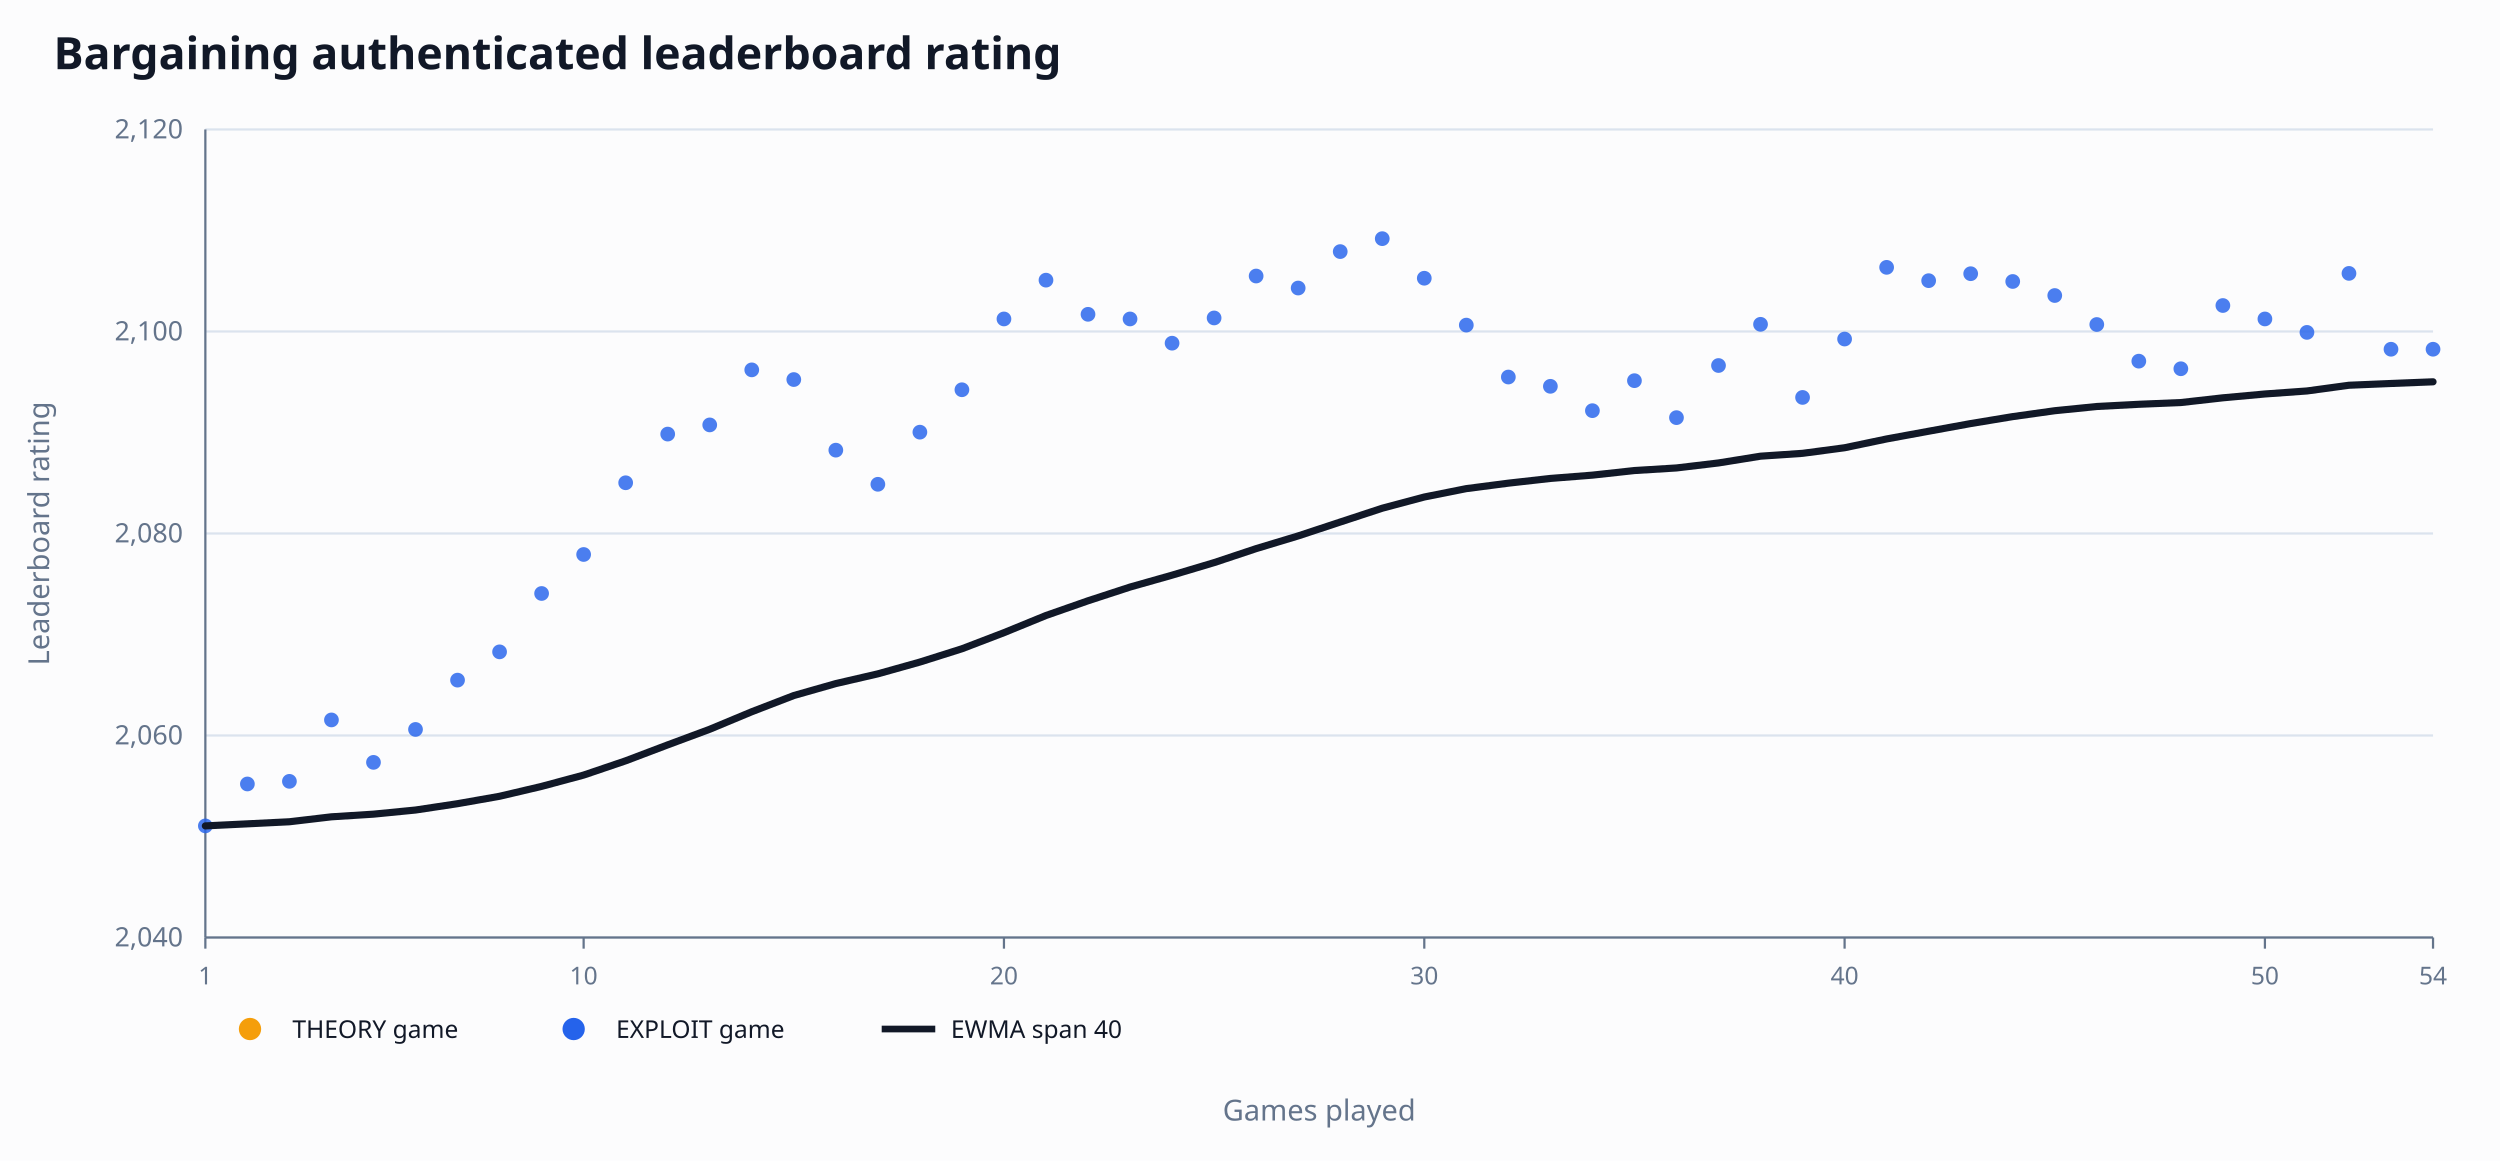
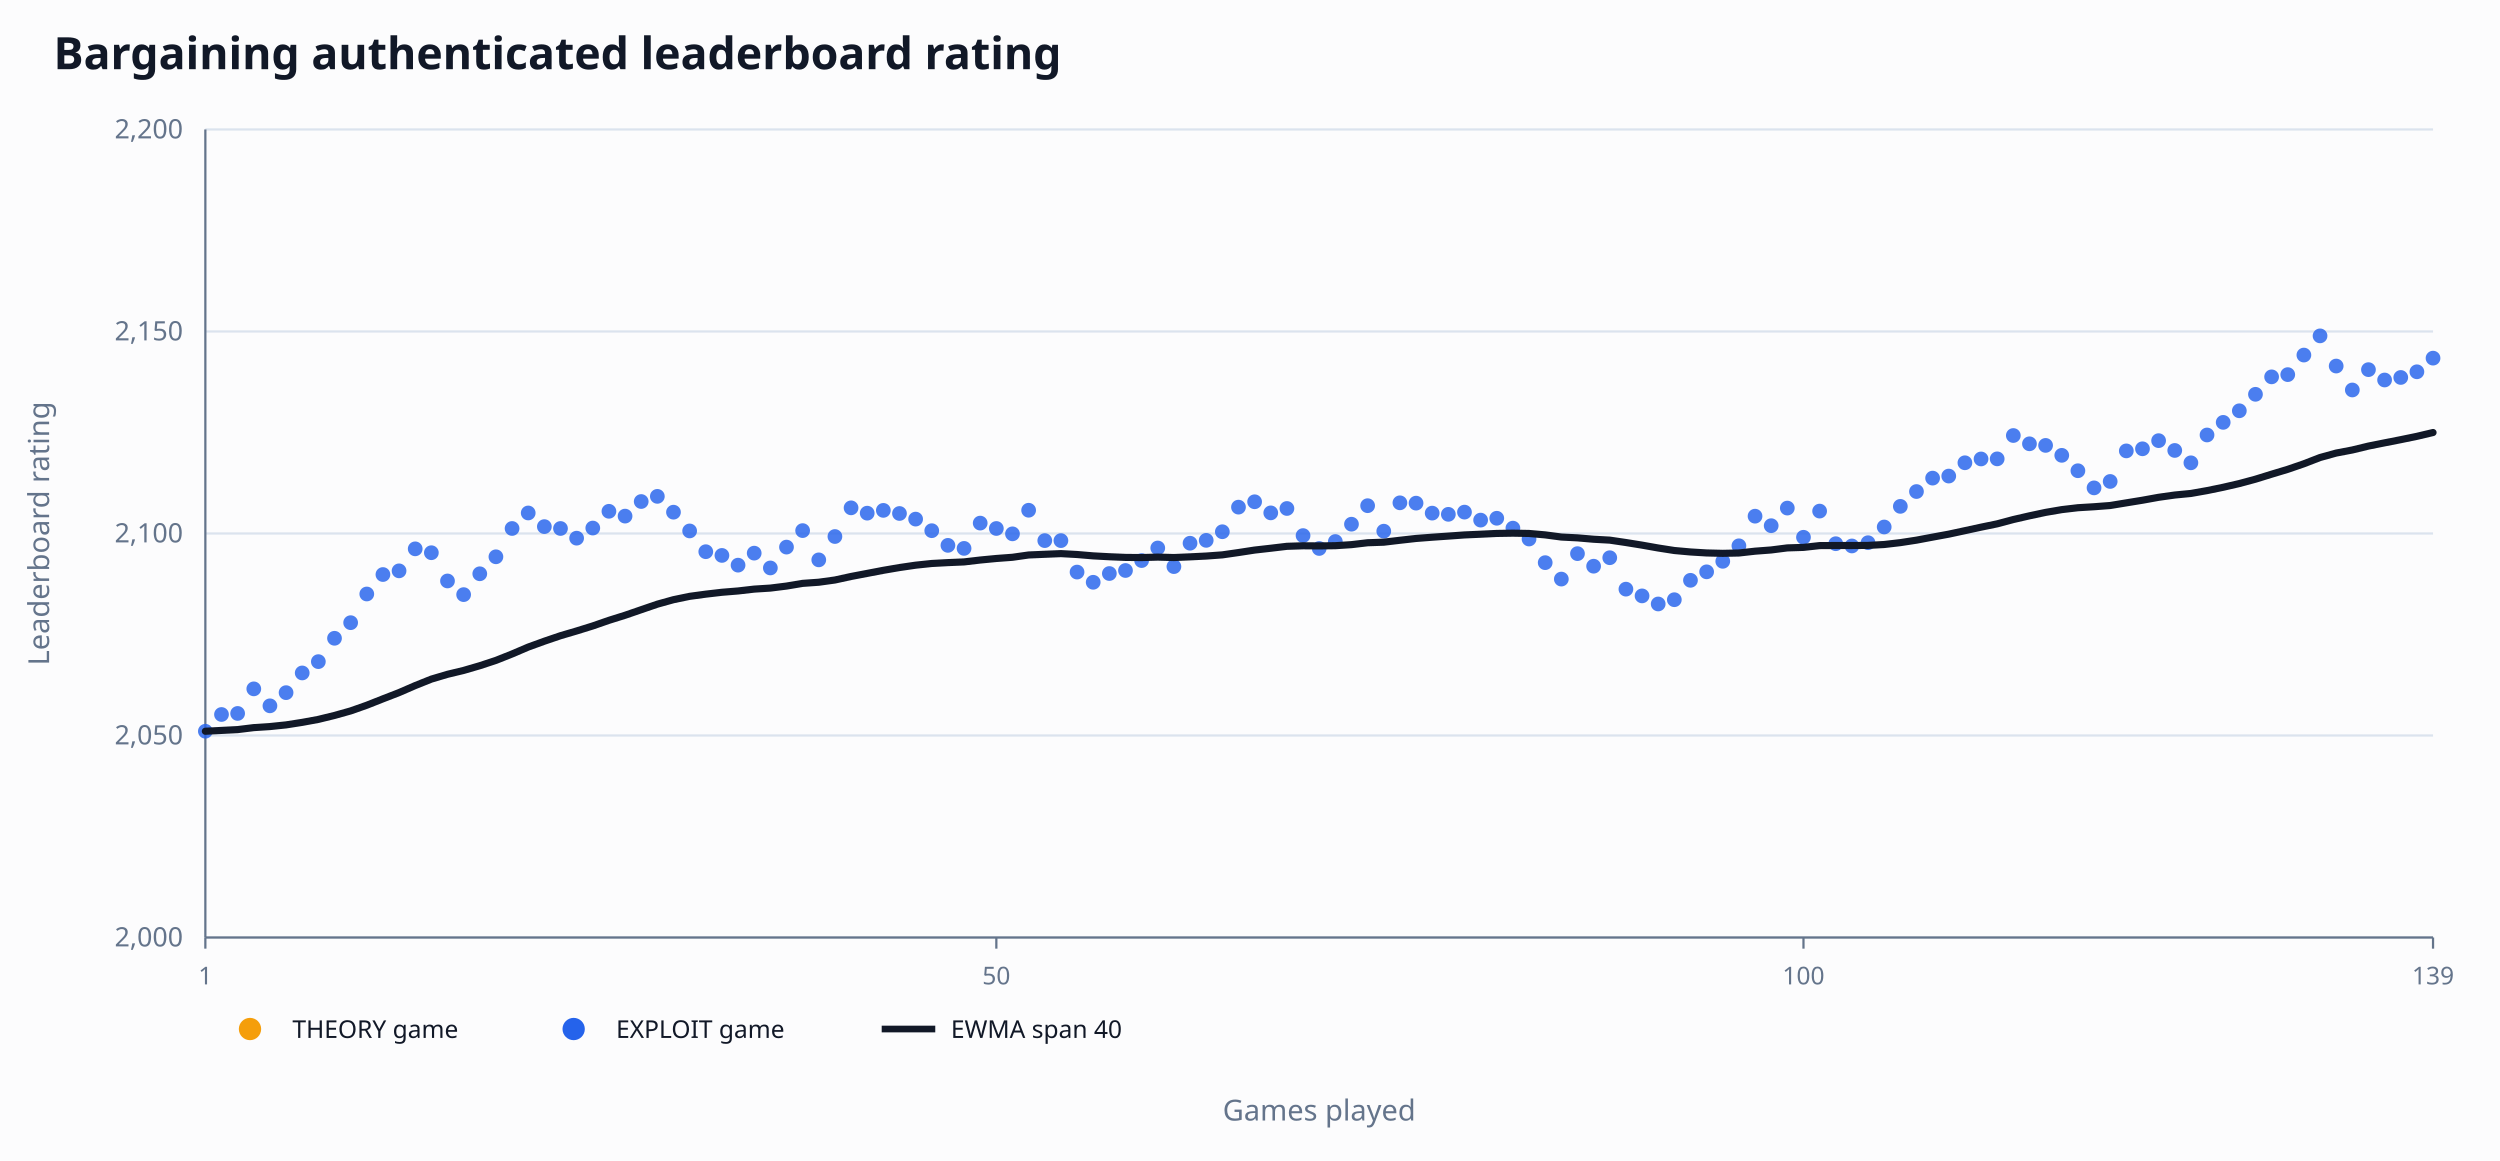
<svg xmlns="http://www.w3.org/2000/svg" width="1120" height="520" viewBox="0 0 1120 520">
  <rect width="100%" height="100%" fill="#fcfcfd" />
  <text x="24" y="31" font-family="system-ui,sans-serif" font-size="20" font-weight="700" fill="#111827">Bargaining authenticated leaderboard rating</text>
  <line x1="92" y1="420.00" x2="1090" y2="420.00" stroke="#dbe3ee" stroke-width="1" />
-   <text x="82" y="424.00" text-anchor="end" font-family="system-ui,sans-serif" font-size="12" fill="#64748b">2,040</text>
+   <text x="82" y="424.00" text-anchor="end" font-family="system-ui,sans-serif" font-size="12" fill="#64748b">2,000</text>
  <line x1="92" y1="329.50" x2="1090" y2="329.50" stroke="#dbe3ee" stroke-width="1" />
-   <text x="82" y="333.50" text-anchor="end" font-family="system-ui,sans-serif" font-size="12" fill="#64748b">2,060</text>
+   <text x="82" y="333.50" text-anchor="end" font-family="system-ui,sans-serif" font-size="12" fill="#64748b">2,050</text>
  <line x1="92" y1="239.00" x2="1090" y2="239.00" stroke="#dbe3ee" stroke-width="1" />
-   <text x="82" y="243.00" text-anchor="end" font-family="system-ui,sans-serif" font-size="12" fill="#64748b">2,080</text>
+   <text x="82" y="243.00" text-anchor="end" font-family="system-ui,sans-serif" font-size="12" fill="#64748b">2,100</text>
  <line x1="92" y1="148.50" x2="1090" y2="148.50" stroke="#dbe3ee" stroke-width="1" />
-   <text x="82" y="152.50" text-anchor="end" font-family="system-ui,sans-serif" font-size="12" fill="#64748b">2,100</text>
+   <text x="82" y="152.50" text-anchor="end" font-family="system-ui,sans-serif" font-size="12" fill="#64748b">2,150</text>
  <line x1="92" y1="58.00" x2="1090" y2="58.00" stroke="#dbe3ee" stroke-width="1" />
-   <text x="82" y="62.00" text-anchor="end" font-family="system-ui,sans-serif" font-size="12" fill="#64748b">2,120</text>
+   <text x="82" y="62.00" text-anchor="end" font-family="system-ui,sans-serif" font-size="12" fill="#64748b">2,200</text>
  <line x1="92.00" y1="420" x2="92.00" y2="425" stroke="#64748b" />
  <text x="92.00" y="441" text-anchor="middle" font-family="system-ui,sans-serif" font-size="11" fill="#64748b">1</text>
-   <line x1="261.47" y1="420" x2="261.47" y2="425" stroke="#64748b" />
-   <text x="261.47" y="441" text-anchor="middle" font-family="system-ui,sans-serif" font-size="11" fill="#64748b">10</text>
-   <line x1="449.77" y1="420" x2="449.77" y2="425" stroke="#64748b" />
-   <text x="449.77" y="441" text-anchor="middle" font-family="system-ui,sans-serif" font-size="11" fill="#64748b">20</text>
-   <line x1="638.08" y1="420" x2="638.08" y2="425" stroke="#64748b" />
-   <text x="638.08" y="441" text-anchor="middle" font-family="system-ui,sans-serif" font-size="11" fill="#64748b">30</text>
-   <line x1="826.38" y1="420" x2="826.38" y2="425" stroke="#64748b" />
-   <text x="826.38" y="441" text-anchor="middle" font-family="system-ui,sans-serif" font-size="11" fill="#64748b">40</text>
-   <line x1="1014.68" y1="420" x2="1014.68" y2="425" stroke="#64748b" />
-   <text x="1014.68" y="441" text-anchor="middle" font-family="system-ui,sans-serif" font-size="11" fill="#64748b">50</text>
+   <line x1="446.36" y1="420" x2="446.36" y2="425" stroke="#64748b" />
+   <text x="446.36" y="441" text-anchor="middle" font-family="system-ui,sans-serif" font-size="11" fill="#64748b">50</text>
+   <line x1="807.96" y1="420" x2="807.96" y2="425" stroke="#64748b" />
+   <text x="807.96" y="441" text-anchor="middle" font-family="system-ui,sans-serif" font-size="11" fill="#64748b">100</text>
  <line x1="1090.00" y1="420" x2="1090.00" y2="425" stroke="#64748b" />
-   <text x="1090.00" y="441" text-anchor="middle" font-family="system-ui,sans-serif" font-size="11" fill="#64748b">54</text>
+   <text x="1090.00" y="441" text-anchor="middle" font-family="system-ui,sans-serif" font-size="11" fill="#64748b">139</text>
  <line x1="92" y1="58" x2="92" y2="420" stroke="#64748b" />
  <line x1="92" y1="420" x2="1090" y2="420" stroke="#64748b" />
  <text x="591.00" y="502" text-anchor="middle" font-family="system-ui,sans-serif" font-size="13" fill="#64748b">Games played</text>
  <text x="22" y="239.00" text-anchor="middle" transform="rotate(-90 22 239.00)" font-family="system-ui,sans-serif" font-size="13" fill="#64748b">Leaderboard rating</text>
-   <circle cx="92.00" cy="370.00" r="3.3" fill="#2563eb" opacity="0.82" />
-   <circle cx="110.83" cy="351.22" r="3.3" fill="#2563eb" opacity="0.82" />
-   <circle cx="129.66" cy="350.04" r="3.3" fill="#2563eb" opacity="0.82" />
-   <circle cx="148.49" cy="322.53" r="3.3" fill="#2563eb" opacity="0.82" />
-   <circle cx="167.32" cy="341.54" r="3.3" fill="#2563eb" opacity="0.82" />
-   <circle cx="186.15" cy="326.79" r="3.3" fill="#2563eb" opacity="0.82" />
-   <circle cx="204.98" cy="304.70" r="3.3" fill="#2563eb" opacity="0.82" />
-   <circle cx="223.81" cy="292.03" r="3.3" fill="#2563eb" opacity="0.82" />
-   <circle cx="242.64" cy="265.88" r="3.3" fill="#2563eb" opacity="0.82" />
-   <circle cx="261.47" cy="248.41" r="3.3" fill="#2563eb" opacity="0.82" />
-   <circle cx="280.30" cy="216.28" r="3.3" fill="#2563eb" opacity="0.82" />
-   <circle cx="299.13" cy="194.47" r="3.3" fill="#2563eb" opacity="0.82" />
-   <circle cx="317.96" cy="190.36" r="3.3" fill="#2563eb" opacity="0.82" />
-   <circle cx="336.79" cy="165.70" r="3.3" fill="#2563eb" opacity="0.82" />
-   <circle cx="355.62" cy="170.04" r="3.3" fill="#2563eb" opacity="0.82" />
-   <circle cx="374.45" cy="201.67" r="3.3" fill="#2563eb" opacity="0.82" />
-   <circle cx="393.28" cy="216.96" r="3.3" fill="#2563eb" opacity="0.82" />
-   <circle cx="412.11" cy="193.61" r="3.3" fill="#2563eb" opacity="0.82" />
-   <circle cx="430.94" cy="174.61" r="3.3" fill="#2563eb" opacity="0.82" />
-   <circle cx="449.77" cy="142.89" r="3.3" fill="#2563eb" opacity="0.82" />
-   <circle cx="468.60" cy="125.51" r="3.3" fill="#2563eb" opacity="0.82" />
-   <circle cx="487.43" cy="140.81" r="3.3" fill="#2563eb" opacity="0.82" />
-   <circle cx="506.26" cy="142.89" r="3.3" fill="#2563eb" opacity="0.82" />
-   <circle cx="525.09" cy="153.75" r="3.3" fill="#2563eb" opacity="0.82" />
-   <circle cx="543.92" cy="142.44" r="3.3" fill="#2563eb" opacity="0.82" />
-   <circle cx="562.75" cy="123.66" r="3.3" fill="#2563eb" opacity="0.82" />
-   <circle cx="581.58" cy="129.04" r="3.3" fill="#2563eb" opacity="0.82" />
-   <circle cx="600.42" cy="112.71" r="3.3" fill="#2563eb" opacity="0.82" />
-   <circle cx="619.25" cy="106.92" r="3.3" fill="#2563eb" opacity="0.82" />
-   <circle cx="638.08" cy="124.65" r="3.3" fill="#2563eb" opacity="0.82" />
-   <circle cx="656.91" cy="145.65" r="3.3" fill="#2563eb" opacity="0.82" />
-   <circle cx="675.74" cy="168.91" r="3.3" fill="#2563eb" opacity="0.82" />
-   <circle cx="694.57" cy="173.07" r="3.3" fill="#2563eb" opacity="0.82" />
-   <circle cx="713.40" cy="183.98" r="3.3" fill="#2563eb" opacity="0.82" />
-   <circle cx="732.23" cy="170.54" r="3.3" fill="#2563eb" opacity="0.82" />
-   <circle cx="751.06" cy="187.10" r="3.3" fill="#2563eb" opacity="0.82" />
-   <circle cx="769.89" cy="163.75" r="3.3" fill="#2563eb" opacity="0.82" />
-   <circle cx="788.72" cy="145.29" r="3.3" fill="#2563eb" opacity="0.82" />
-   <circle cx="807.55" cy="178.05" r="3.3" fill="#2563eb" opacity="0.82" />
-   <circle cx="826.38" cy="151.89" r="3.3" fill="#2563eb" opacity="0.82" />
-   <circle cx="845.21" cy="119.77" r="3.3" fill="#2563eb" opacity="0.82" />
-   <circle cx="864.04" cy="125.74" r="3.3" fill="#2563eb" opacity="0.82" />
-   <circle cx="882.87" cy="122.62" r="3.3" fill="#2563eb" opacity="0.82" />
-   <circle cx="901.70" cy="126.10" r="3.3" fill="#2563eb" opacity="0.82" />
-   <circle cx="920.53" cy="132.39" r="3.3" fill="#2563eb" opacity="0.82" />
-   <circle cx="939.36" cy="145.38" r="3.3" fill="#2563eb" opacity="0.82" />
-   <circle cx="958.19" cy="161.80" r="3.3" fill="#2563eb" opacity="0.82" />
-   <circle cx="977.02" cy="165.20" r="3.3" fill="#2563eb" opacity="0.82" />
-   <circle cx="995.85" cy="136.87" r="3.3" fill="#2563eb" opacity="0.82" />
-   <circle cx="1014.68" cy="142.89" r="3.3" fill="#2563eb" opacity="0.82" />
-   <circle cx="1033.51" cy="148.91" r="3.3" fill="#2563eb" opacity="0.82" />
-   <circle cx="1052.34" cy="122.48" r="3.3" fill="#2563eb" opacity="0.82" />
-   <circle cx="1071.17" cy="156.46" r="3.3" fill="#2563eb" opacity="0.82" />
-   <circle cx="1090.00" cy="156.46" r="3.3" fill="#2563eb" opacity="0.82" />
-   <polyline points="92.00,370.00 110.83,369.08 129.66,368.15 148.49,365.93 167.32,364.74 186.15,362.89 204.98,360.05 223.81,356.73 242.64,352.30 261.47,347.23 280.30,340.84 299.13,333.70 317.96,326.71 336.79,318.86 355.62,311.60 374.45,306.24 393.28,301.88 412.11,296.60 430.94,290.65 449.77,283.44 468.60,275.74 487.43,269.15 506.26,263.00 525.09,257.67 543.92,252.05 562.75,245.78 581.58,240.09 600.42,233.87 619.25,227.68 638.08,222.66 656.91,218.90 675.74,216.46 694.57,214.34 713.40,212.86 732.23,210.80 751.06,209.64 769.89,207.40 788.72,204.37 807.55,203.09 826.38,200.59 845.21,196.65 864.04,193.19 882.87,189.75 901.70,186.64 920.53,184.00 939.36,182.11 958.19,181.12 977.02,180.34 995.85,178.22 1014.68,176.50 1033.51,175.15 1052.34,172.59 1071.17,171.80 1090.00,171.05" fill="none" stroke="#111827" stroke-width="3.2" stroke-linejoin="round" stroke-linecap="round" />
+   <circle cx="92.00" cy="327.60" r="3.3" fill="#2563eb" opacity="0.82" />
+   <circle cx="99.23" cy="320.09" r="3.3" fill="#2563eb" opacity="0.82" />
+   <circle cx="106.46" cy="319.62" r="3.3" fill="#2563eb" opacity="0.82" />
+   <circle cx="113.70" cy="308.61" r="3.3" fill="#2563eb" opacity="0.82" />
+   <circle cx="120.93" cy="316.21" r="3.3" fill="#2563eb" opacity="0.82" />
+   <circle cx="128.16" cy="310.31" r="3.3" fill="#2563eb" opacity="0.82" />
+   <circle cx="135.39" cy="301.48" r="3.3" fill="#2563eb" opacity="0.82" />
+   <circle cx="142.62" cy="296.41" r="3.3" fill="#2563eb" opacity="0.82" />
+   <circle cx="149.86" cy="285.95" r="3.3" fill="#2563eb" opacity="0.82" />
+   <circle cx="157.09" cy="278.96" r="3.3" fill="#2563eb" opacity="0.82" />
+   <circle cx="164.32" cy="266.11" r="3.3" fill="#2563eb" opacity="0.82" />
+   <circle cx="171.55" cy="257.39" r="3.3" fill="#2563eb" opacity="0.82" />
+   <circle cx="178.78" cy="255.74" r="3.3" fill="#2563eb" opacity="0.82" />
+   <circle cx="186.01" cy="245.88" r="3.3" fill="#2563eb" opacity="0.82" />
+   <circle cx="193.25" cy="247.62" r="3.3" fill="#2563eb" opacity="0.82" />
+   <circle cx="200.48" cy="260.27" r="3.3" fill="#2563eb" opacity="0.82" />
+   <circle cx="207.71" cy="266.39" r="3.3" fill="#2563eb" opacity="0.82" />
+   <circle cx="214.94" cy="257.05" r="3.3" fill="#2563eb" opacity="0.82" />
+   <circle cx="222.17" cy="249.44" r="3.3" fill="#2563eb" opacity="0.82" />
+   <circle cx="229.41" cy="236.76" r="3.3" fill="#2563eb" opacity="0.82" />
+   <circle cx="236.64" cy="229.81" r="3.3" fill="#2563eb" opacity="0.82" />
+   <circle cx="243.87" cy="235.92" r="3.3" fill="#2563eb" opacity="0.82" />
+   <circle cx="251.10" cy="236.76" r="3.3" fill="#2563eb" opacity="0.82" />
+   <circle cx="258.33" cy="241.10" r="3.3" fill="#2563eb" opacity="0.82" />
+   <circle cx="265.57" cy="236.57" r="3.3" fill="#2563eb" opacity="0.82" />
+   <circle cx="272.80" cy="229.06" r="3.3" fill="#2563eb" opacity="0.82" />
+   <circle cx="280.03" cy="231.22" r="3.3" fill="#2563eb" opacity="0.82" />
+   <circle cx="287.26" cy="224.68" r="3.3" fill="#2563eb" opacity="0.82" />
+   <circle cx="294.49" cy="222.37" r="3.3" fill="#2563eb" opacity="0.82" />
+   <circle cx="301.72" cy="229.46" r="3.3" fill="#2563eb" opacity="0.82" />
+   <circle cx="308.96" cy="237.86" r="3.3" fill="#2563eb" opacity="0.82" />
+   <circle cx="316.19" cy="247.16" r="3.3" fill="#2563eb" opacity="0.82" />
+   <circle cx="323.42" cy="248.83" r="3.3" fill="#2563eb" opacity="0.82" />
+   <circle cx="330.65" cy="253.19" r="3.3" fill="#2563eb" opacity="0.82" />
+   <circle cx="337.88" cy="247.81" r="3.3" fill="#2563eb" opacity="0.82" />
+   <circle cx="345.12" cy="254.44" r="3.3" fill="#2563eb" opacity="0.82" />
+   <circle cx="352.35" cy="245.10" r="3.3" fill="#2563eb" opacity="0.82" />
+   <circle cx="359.58" cy="237.71" r="3.3" fill="#2563eb" opacity="0.82" />
+   <circle cx="366.81" cy="250.82" r="3.3" fill="#2563eb" opacity="0.82" />
+   <circle cx="374.04" cy="240.36" r="3.3" fill="#2563eb" opacity="0.82" />
+   <circle cx="381.28" cy="227.51" r="3.3" fill="#2563eb" opacity="0.82" />
+   <circle cx="388.51" cy="229.90" r="3.3" fill="#2563eb" opacity="0.82" />
+   <circle cx="395.74" cy="228.65" r="3.3" fill="#2563eb" opacity="0.82" />
+   <circle cx="402.97" cy="230.04" r="3.3" fill="#2563eb" opacity="0.82" />
+   <circle cx="410.20" cy="232.56" r="3.3" fill="#2563eb" opacity="0.82" />
+   <circle cx="417.43" cy="237.75" r="3.3" fill="#2563eb" opacity="0.82" />
+   <circle cx="424.67" cy="244.32" r="3.3" fill="#2563eb" opacity="0.82" />
+   <circle cx="431.90" cy="245.68" r="3.3" fill="#2563eb" opacity="0.82" />
+   <circle cx="439.13" cy="234.35" r="3.3" fill="#2563eb" opacity="0.82" />
+   <circle cx="446.36" cy="236.76" r="3.3" fill="#2563eb" opacity="0.82" />
+   <circle cx="453.59" cy="239.16" r="3.3" fill="#2563eb" opacity="0.82" />
+   <circle cx="460.83" cy="228.59" r="3.3" fill="#2563eb" opacity="0.82" />
+   <circle cx="468.06" cy="242.19" r="3.3" fill="#2563eb" opacity="0.82" />
+   <circle cx="475.29" cy="242.19" r="3.3" fill="#2563eb" opacity="0.82" />
+   <circle cx="482.52" cy="256.29" r="3.3" fill="#2563eb" opacity="0.82" />
+   <circle cx="489.75" cy="260.86" r="3.3" fill="#2563eb" opacity="0.82" />
+   <circle cx="496.99" cy="256.94" r="3.3" fill="#2563eb" opacity="0.82" />
+   <circle cx="504.22" cy="255.58" r="3.3" fill="#2563eb" opacity="0.82" />
+   <circle cx="511.45" cy="251.13" r="3.3" fill="#2563eb" opacity="0.82" />
+   <circle cx="518.68" cy="245.50" r="3.3" fill="#2563eb" opacity="0.82" />
+   <circle cx="525.91" cy="253.84" r="3.3" fill="#2563eb" opacity="0.82" />
+   <circle cx="533.14" cy="243.36" r="3.3" fill="#2563eb" opacity="0.82" />
+   <circle cx="540.38" cy="242.08" r="3.3" fill="#2563eb" opacity="0.82" />
+   <circle cx="547.61" cy="238.22" r="3.3" fill="#2563eb" opacity="0.82" />
+   <circle cx="554.84" cy="227.20" r="3.3" fill="#2563eb" opacity="0.82" />
+   <circle cx="562.07" cy="224.79" r="3.3" fill="#2563eb" opacity="0.82" />
+   <circle cx="569.30" cy="229.77" r="3.3" fill="#2563eb" opacity="0.82" />
+   <circle cx="576.54" cy="227.80" r="3.3" fill="#2563eb" opacity="0.82" />
+   <circle cx="583.77" cy="239.94" r="3.3" fill="#2563eb" opacity="0.82" />
+   <circle cx="591.00" cy="245.72" r="3.3" fill="#2563eb" opacity="0.82" />
+   <circle cx="598.23" cy="242.60" r="3.3" fill="#2563eb" opacity="0.82" />
+   <circle cx="605.46" cy="234.84" r="3.3" fill="#2563eb" opacity="0.82" />
+   <circle cx="612.70" cy="226.55" r="3.3" fill="#2563eb" opacity="0.82" />
+   <circle cx="619.93" cy="237.97" r="3.3" fill="#2563eb" opacity="0.82" />
+   <circle cx="627.16" cy="225.26" r="3.3" fill="#2563eb" opacity="0.82" />
+   <circle cx="634.39" cy="225.41" r="3.3" fill="#2563eb" opacity="0.82" />
+   <circle cx="641.62" cy="229.88" r="3.3" fill="#2563eb" opacity="0.82" />
+   <circle cx="648.86" cy="230.42" r="3.3" fill="#2563eb" opacity="0.82" />
+   <circle cx="656.09" cy="229.43" r="3.3" fill="#2563eb" opacity="0.82" />
+   <circle cx="663.32" cy="233.01" r="3.3" fill="#2563eb" opacity="0.82" />
+   <circle cx="670.55" cy="232.18" r="3.3" fill="#2563eb" opacity="0.82" />
+   <circle cx="677.78" cy="236.61" r="3.3" fill="#2563eb" opacity="0.82" />
+   <circle cx="685.01" cy="241.48" r="3.3" fill="#2563eb" opacity="0.82" />
+   <circle cx="692.25" cy="252.07" r="3.3" fill="#2563eb" opacity="0.82" />
+   <circle cx="699.48" cy="259.43" r="3.3" fill="#2563eb" opacity="0.82" />
+   <circle cx="706.71" cy="248.03" r="3.3" fill="#2563eb" opacity="0.82" />
+   <circle cx="713.94" cy="253.66" r="3.3" fill="#2563eb" opacity="0.82" />
+   <circle cx="721.17" cy="249.86" r="3.3" fill="#2563eb" opacity="0.82" />
+   <circle cx="728.41" cy="263.94" r="3.3" fill="#2563eb" opacity="0.82" />
+   <circle cx="735.64" cy="266.96" r="3.3" fill="#2563eb" opacity="0.82" />
+   <circle cx="742.87" cy="270.58" r="3.3" fill="#2563eb" opacity="0.82" />
+   <circle cx="750.10" cy="268.67" r="3.3" fill="#2563eb" opacity="0.82" />
+   <circle cx="757.33" cy="259.98" r="3.3" fill="#2563eb" opacity="0.82" />
+   <circle cx="764.57" cy="256.18" r="3.3" fill="#2563eb" opacity="0.82" />
+   <circle cx="771.80" cy="251.47" r="3.3" fill="#2563eb" opacity="0.82" />
+   <circle cx="779.03" cy="244.52" r="3.3" fill="#2563eb" opacity="0.82" />
+   <circle cx="786.26" cy="231.25" r="3.3" fill="#2563eb" opacity="0.82" />
+   <circle cx="793.49" cy="235.51" r="3.3" fill="#2563eb" opacity="0.82" />
+   <circle cx="800.72" cy="227.62" r="3.3" fill="#2563eb" opacity="0.82" />
+   <circle cx="807.96" cy="240.70" r="3.3" fill="#2563eb" opacity="0.82" />
+   <circle cx="815.19" cy="228.97" r="3.3" fill="#2563eb" opacity="0.82" />
+   <circle cx="822.42" cy="243.58" r="3.3" fill="#2563eb" opacity="0.82" />
+   <circle cx="829.65" cy="244.59" r="3.3" fill="#2563eb" opacity="0.82" />
+   <circle cx="836.88" cy="243.13" r="3.3" fill="#2563eb" opacity="0.82" />
+   <circle cx="844.12" cy="236.09" r="3.3" fill="#2563eb" opacity="0.82" />
+   <circle cx="851.35" cy="226.85" r="3.3" fill="#2563eb" opacity="0.82" />
+   <circle cx="858.58" cy="220.21" r="3.3" fill="#2563eb" opacity="0.82" />
+   <circle cx="865.81" cy="214.20" r="3.3" fill="#2563eb" opacity="0.82" />
+   <circle cx="873.04" cy="213.28" r="3.3" fill="#2563eb" opacity="0.82" />
+   <circle cx="880.28" cy="207.32" r="3.3" fill="#2563eb" opacity="0.82" />
+   <circle cx="887.51" cy="205.61" r="3.3" fill="#2563eb" opacity="0.82" />
+   <circle cx="894.74" cy="205.57" r="3.3" fill="#2563eb" opacity="0.82" />
+   <circle cx="901.97" cy="195.11" r="3.3" fill="#2563eb" opacity="0.82" />
+   <circle cx="909.20" cy="198.82" r="3.3" fill="#2563eb" opacity="0.82" />
+   <circle cx="916.43" cy="199.54" r="3.3" fill="#2563eb" opacity="0.82" />
+   <circle cx="923.67" cy="203.99" r="3.3" fill="#2563eb" opacity="0.82" />
+   <circle cx="930.90" cy="210.89" r="3.3" fill="#2563eb" opacity="0.82" />
+   <circle cx="938.13" cy="218.57" r="3.3" fill="#2563eb" opacity="0.82" />
+   <circle cx="945.36" cy="215.69" r="3.3" fill="#2563eb" opacity="0.82" />
+   <circle cx="952.59" cy="202.00" r="3.3" fill="#2563eb" opacity="0.82" />
+   <circle cx="959.83" cy="201.06" r="3.3" fill="#2563eb" opacity="0.82" />
+   <circle cx="967.06" cy="197.41" r="3.3" fill="#2563eb" opacity="0.82" />
+   <circle cx="974.29" cy="201.80" r="3.3" fill="#2563eb" opacity="0.82" />
+   <circle cx="981.52" cy="207.34" r="3.3" fill="#2563eb" opacity="0.82" />
+   <circle cx="988.75" cy="194.87" r="3.3" fill="#2563eb" opacity="0.82" />
+   <circle cx="995.99" cy="189.22" r="3.3" fill="#2563eb" opacity="0.82" />
+   <circle cx="1003.22" cy="184.03" r="3.3" fill="#2563eb" opacity="0.82" />
+   <circle cx="1010.45" cy="176.65" r="3.3" fill="#2563eb" opacity="0.82" />
+   <circle cx="1017.68" cy="168.83" r="3.3" fill="#2563eb" opacity="0.82" />
+   <circle cx="1024.91" cy="167.83" r="3.3" fill="#2563eb" opacity="0.82" />
+   <circle cx="1032.14" cy="159.07" r="3.3" fill="#2563eb" opacity="0.82" />
+   <circle cx="1039.38" cy="150.47" r="3.3" fill="#2563eb" opacity="0.82" />
+   <circle cx="1046.61" cy="163.99" r="3.3" fill="#2563eb" opacity="0.82" />
+   <circle cx="1053.84" cy="174.71" r="3.3" fill="#2563eb" opacity="0.82" />
+   <circle cx="1061.07" cy="165.60" r="3.3" fill="#2563eb" opacity="0.82" />
+   <circle cx="1068.30" cy="170.24" r="3.3" fill="#2563eb" opacity="0.82" />
+   <circle cx="1075.54" cy="169.10" r="3.3" fill="#2563eb" opacity="0.82" />
+   <circle cx="1082.77" cy="166.56" r="3.3" fill="#2563eb" opacity="0.82" />
+   <circle cx="1090.00" cy="160.45" r="3.3" fill="#2563eb" opacity="0.82" />
+   <polyline points="92.00,327.60 99.23,327.23 106.46,326.86 113.70,325.97 120.93,325.50 128.16,324.75 135.39,323.62 142.62,322.29 149.86,320.52 157.09,318.49 164.32,315.94 171.55,313.08 178.78,310.28 186.01,307.14 193.25,304.24 200.48,302.09 207.71,300.35 214.94,298.24 222.17,295.86 229.41,292.98 236.64,289.89 243.87,287.26 251.10,284.80 258.33,282.67 265.57,280.42 272.80,277.91 280.03,275.64 287.26,273.15 294.49,270.67 301.72,268.66 308.96,267.16 316.19,266.18 323.42,265.34 330.65,264.75 337.88,263.92 345.12,263.46 352.35,262.56 359.58,261.35 366.81,260.84 374.04,259.84 381.28,258.26 388.51,256.88 395.74,255.50 402.97,254.26 410.20,253.20 417.43,252.44 424.67,252.05 431.90,251.74 439.13,250.89 446.36,250.20 453.59,249.66 460.83,248.63 468.06,248.32 475.29,248.02 482.52,248.42 489.75,249.03 496.99,249.42 504.22,249.72 511.45,249.79 518.68,249.58 525.91,249.78 533.14,249.47 540.38,249.11 547.61,248.58 554.84,247.54 562.07,246.43 569.30,245.61 576.54,244.75 583.77,244.51 591.00,244.57 598.23,244.47 605.46,244.00 612.70,243.15 619.93,242.90 627.16,242.04 634.39,241.23 641.62,240.67 648.86,240.17 656.09,239.65 663.32,239.33 670.55,238.98 677.78,238.86 685.01,238.99 692.25,239.63 699.48,240.59 706.71,240.96 713.94,241.58 721.17,241.98 728.41,243.05 735.64,244.22 742.87,245.50 750.10,246.63 757.33,247.28 764.57,247.72 771.80,247.90 779.03,247.74 786.26,246.93 793.49,246.38 800.72,245.46 807.96,245.23 815.19,244.43 822.42,244.39 829.65,244.40 836.88,244.34 844.12,243.94 851.35,243.10 858.58,241.99 865.81,240.63 873.04,239.30 880.28,237.74 887.51,236.17 894.74,234.68 901.97,232.75 909.20,231.09 916.43,229.55 923.67,228.31 930.90,227.46 938.13,227.02 945.36,226.47 952.59,225.28 959.83,224.10 967.06,222.79 974.29,221.77 981.52,221.07 988.75,219.79 995.99,218.30 1003.22,216.63 1010.45,214.68 1017.68,212.44 1024.91,210.26 1032.14,207.77 1039.38,204.97 1046.61,202.97 1053.84,201.59 1061.07,199.84 1068.30,198.39 1075.54,196.97 1082.77,195.48 1090.00,193.77" fill="none" stroke="#111827" stroke-width="3.2" stroke-linejoin="round" stroke-linecap="round" />
  <circle cx="112" cy="461" r="5" fill="#f59e0b" />
  <text x="131" y="465" font-family="system-ui,sans-serif" font-size="11" fill="#111827">THEORY game</text>
  <circle cx="257" cy="461" r="5" fill="#2563eb" />
  <text x="276" y="465" font-family="system-ui,sans-serif" font-size="11" fill="#111827">EXPLOIT game</text>
  <line x1="395" y1="461" x2="419" y2="461" stroke="#111827" stroke-width="3" />
  <text x="426" y="465" font-family="system-ui,sans-serif" font-size="11" fill="#111827">EWMA span 40</text>
</svg>
